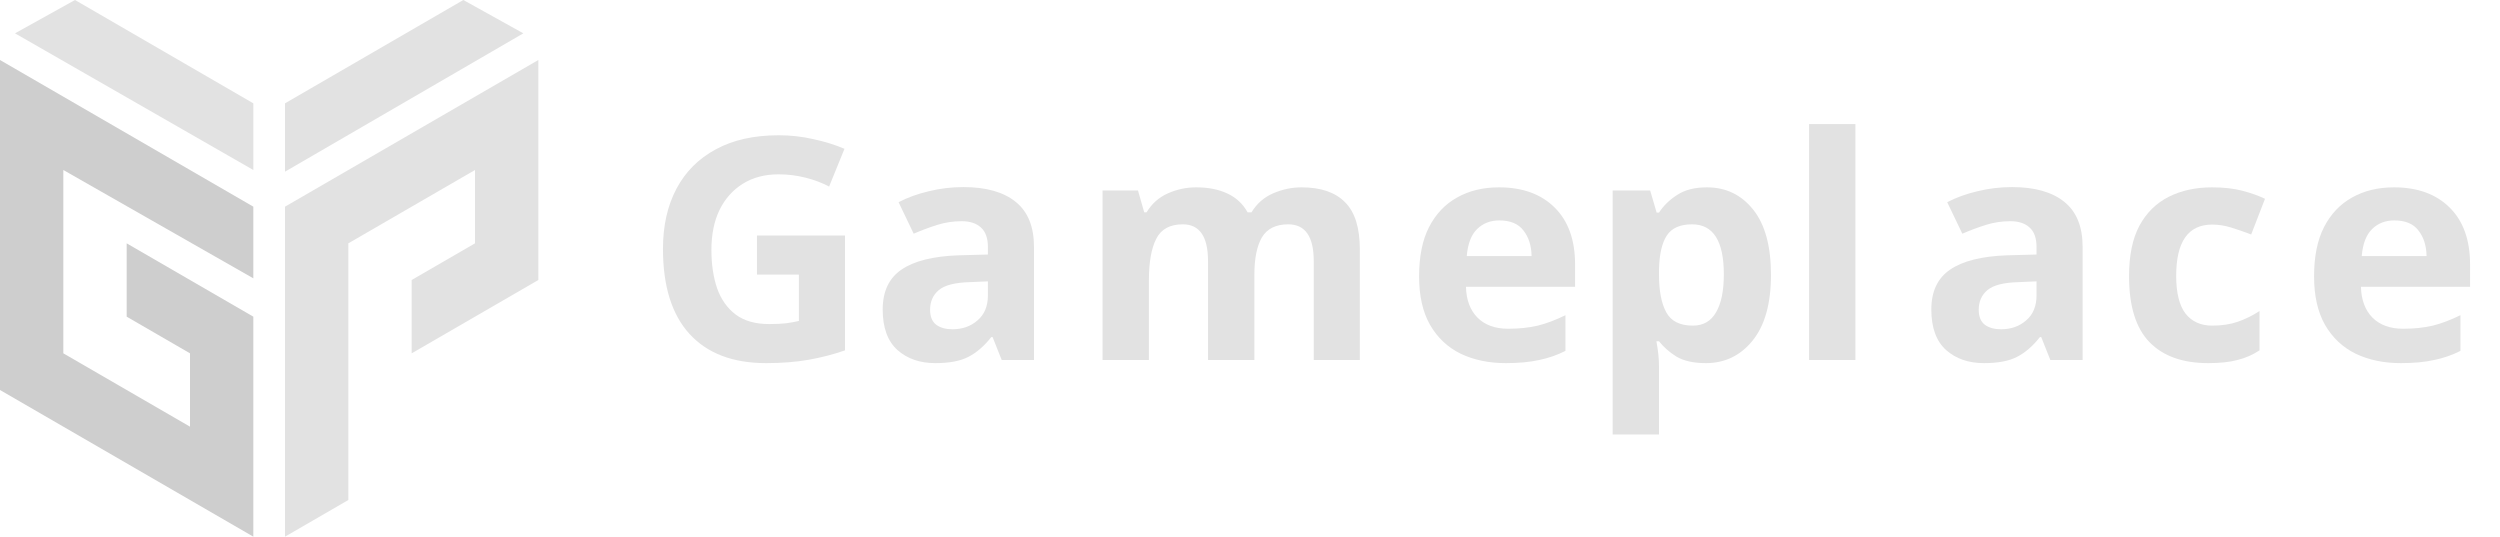
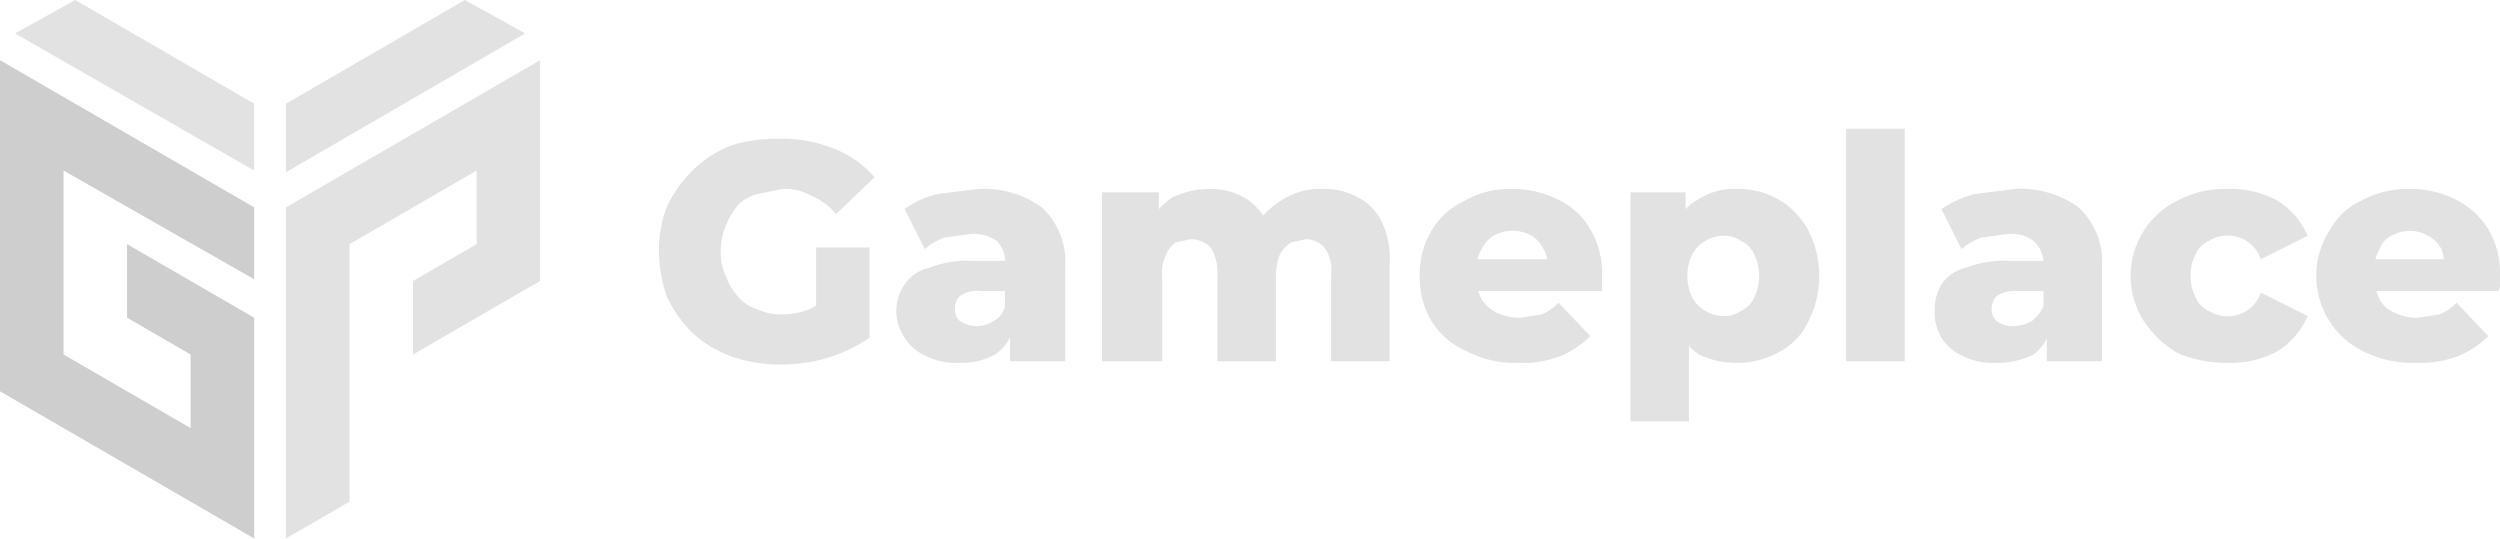
- <svg xmlns="http://www.w3.org/2000/svg" viewBox="0 0 150 32.2">
+ <svg xmlns="http://www.w3.org/2000/svg" viewBox="0 0 149.5 32.2">
  <defs>
-     <style>.cls-1,.cls-2{isolation:isolate;}.cls-2{font-size:18.62px;font-family:Montserrat-ExtraBold, Montserrat;font-weight:800;}.cls-2,.cls-7{fill:#e2e2e2;}.cls-3{letter-spacing:0.01em;}.cls-4{letter-spacing:0.01em;}.cls-5{letter-spacing:-0.01em;}.cls-6{fill:#cecece;}</style>
+     <style>.cls-1{isolation:isolate;}.cls-2{fill:#e2e2e2;}.cls-3{fill:#cecece;}</style>
  </defs>
  <g id="Capa_2" data-name="Capa 2">
    <g id="Grid">
-       <g id="Grupo_16" data-name="Grupo 16">
-         <g id="Gameplace" class="cls-1">
-           <text class="cls-2" transform="translate(38.7 21.6)">Ga<tspan class="cls-3" x="26" y="0">m</tspan>
-             <tspan x="45.6" y="0">epl</tspan>
-             <tspan class="cls-4" x="76.4" y="0">a</tspan>
-             <tspan class="cls-5" x="88.2" y="0">c</tspan>
-             <tspan x="99.3" y="0">e</tspan>
-           </text>
+       <g id="Gameplace" class="cls-1">
+         <g class="cls-1">
+           <path class="cls-2" d="M46.6,21.8a8.8,8.8,0,0,1-2.9-.5,6.8,6.8,0,0,1-2.3-1.4,8,8,0,0,1-1.5-2.1,8.7,8.7,0,0,1-.5-2.8,7.6,7.6,0,0,1,.5-2.7,8,8,0,0,1,1.5-2.1,7,7,0,0,1,2.3-1.5,9.2,9.2,0,0,1,2.9-.4,8.1,8.1,0,0,1,3.3.6,6.1,6.1,0,0,1,2.4,1.7L50,12.8a3.9,3.9,0,0,0-1.5-1.1,3.1,3.1,0,0,0-1.7-.4l-1.5.3a2.4,2.4,0,0,0-1.2.7,4.7,4.7,0,0,0-.7,1.2,4,4,0,0,0-.3,1.5,3.3,3.3,0,0,0,.3,1.5,3.5,3.5,0,0,0,.7,1.2,2.5,2.5,0,0,0,1.2.8,3.3,3.3,0,0,0,1.5.3,4.5,4.5,0,0,0,1.6-.3l1.6-.9,2,2.6a9.6,9.6,0,0,1-2.5,1.2A10.1,10.1,0,0,1,46.6,21.8Zm2.2-2.1V14.8H52v5.4Z" />
+           <path class="cls-2" d="M57.4,21.7a4,4,0,0,1-2-.4,2.8,2.8,0,0,1-1.3-1.1,2.8,2.8,0,0,1,0-3.2,2.4,2.4,0,0,1,1.5-1,6,6,0,0,1,2.5-.4h2.4v1.8H58.6a1.7,1.7,0,0,0-1.2.3,1.1,1.1,0,0,0-.3.8.9.9,0,0,0,.3.7,1.8,1.8,0,0,0,2,0,1.3,1.3,0,0,0,.7-.9l.5,1.3a2.6,2.6,0,0,1-1.1,1.6A4.1,4.1,0,0,1,57.4,21.7Zm3-.1V19.7l-.3-.5V15.7a1.7,1.7,0,0,0-.5-1.3A2.4,2.4,0,0,0,58,14l-1.5.2a3.5,3.5,0,0,0-1.2.7l-1.2-2.4a5.3,5.3,0,0,1,2-.9l2.4-.3a5.9,5.9,0,0,1,3.8,1.1,4.4,4.4,0,0,1,1.4,3.5v5.7Z" />
+           <path class="cls-2" d="M79.1,11.3a4.1,4.1,0,0,1,2.1.5,3.2,3.2,0,0,1,1.4,1.4,5,5,0,0,1,.5,2.6v5.8H79.6V16.4a2.2,2.2,0,0,0-.4-1.6,1.6,1.6,0,0,0-1.1-.5l-.9.2a1.9,1.9,0,0,0-.7.8,3.7,3.7,0,0,0-.2,1.2v5.1H72.8V16.4a2.8,2.8,0,0,0-.4-1.6,1.7,1.7,0,0,0-1.2-.5l-.9.2a1.7,1.7,0,0,0-.6.8,2.2,2.2,0,0,0-.2,1.2v5.1H65.9V11.5h3.4v2.8l-.7-.8a5,5,0,0,1,1.5-1.7,5.4,5.4,0,0,1,2.2-.5,4,4,0,0,1,2.4.7,3.8,3.8,0,0,1,1.4,2.2l-1.2-.3A4.4,4.4,0,0,1,76.6,12,4.1,4.1,0,0,1,79.1,11.3Z" />
+           <path class="cls-2" d="M90.8,21.7a6.2,6.2,0,0,1-3.1-.7,4.6,4.6,0,0,1-2.1-1.8,5,5,0,0,1-.7-2.7,5,5,0,0,1,.7-2.7,4.4,4.4,0,0,1,2-1.8,5.3,5.3,0,0,1,2.8-.7,6,6,0,0,1,2.7.6,4.4,4.4,0,0,1,2,1.8,5.1,5.1,0,0,1,.7,2.8v.9h-8V15.5h6.1l-1.4.6a1.6,1.6,0,0,0-.2-1.2,1.9,1.9,0,0,0-.7-.8,2.4,2.4,0,0,0-1.2-.3,2.3,2.3,0,0,0-1.1.3,1.9,1.9,0,0,0-.7.8,2.1,2.1,0,0,0-.3,1.2v.5a2.8,2.8,0,0,0,.3,1.3,2.3,2.3,0,0,0,.9.8,3.2,3.2,0,0,0,1.4.3l1.3-.2a3,3,0,0,0,1-.7l1.9,2a5.7,5.7,0,0,1-1.8,1.2A6.2,6.2,0,0,1,90.8,21.7Z" />
+           <path class="cls-2" d="M97.5,25.2V11.5h3.3v5l.2,3.4v5.3Zm6.3-3.5a5.1,5.1,0,0,1-2.2-.5,3.7,3.7,0,0,1-1.4-1.8,7.8,7.8,0,0,1-.4-2.9,7.8,7.8,0,0,1,.4-2.9,2.7,2.7,0,0,1,1.4-1.7,3.8,3.8,0,0,1,2.2-.6,4.7,4.7,0,0,1,4.3,2.4,6,6,0,0,1,0,5.6,3.9,3.9,0,0,1-1.8,1.8A5.1,5.1,0,0,1,103.8,21.7Zm-.7-2.8a1.7,1.7,0,0,0,1-.3,1.6,1.6,0,0,0,.8-.8,3,3,0,0,0,0-2.6,1.6,1.6,0,0,0-.8-.8,1.7,1.7,0,0,0-1-.3,2,2,0,0,0-1.1.3,2,2,0,0,0-.8.8,3,3,0,0,0,0,2.6,2,2,0,0,0,.8.8A2,2,0,0,0,103.1,18.9Z" />
+           <path class="cls-2" d="M110.4,21.6V7.7h3.5V21.6Z" />
+           <path class="cls-2" d="M119.4,21.7a4,4,0,0,1-2-.4,2.8,2.8,0,0,1-1.3-1.1,2.9,2.9,0,0,1-.4-1.6,2.9,2.9,0,0,1,.4-1.6,2.4,2.4,0,0,1,1.5-1,6.2,6.2,0,0,1,2.5-.4h2.4v1.8h-1.9a2.1,2.1,0,0,0-1.2.3,1.1,1.1,0,0,0-.3.8.9.9,0,0,0,.3.7,1.7,1.7,0,0,0,1,.3,2.3,2.3,0,0,0,1.1-.3,2.2,2.2,0,0,0,.7-.9l.4,1.3a2.5,2.5,0,0,1-1,1.6A4.8,4.8,0,0,1,119.4,21.7Zm3-.1V19.7l-.2-.5V15.7a1.8,1.8,0,0,0-.6-1.3A2.2,2.2,0,0,0,120,14l-1.5.2a3.5,3.5,0,0,0-1.2.7l-1.2-2.4a6.1,6.1,0,0,1,2-.9l2.4-.3a5.9,5.9,0,0,1,3.8,1.1,4.4,4.4,0,0,1,1.4,3.5v5.7Z" />
+           <path class="cls-2" d="M133.2,21.7a7.3,7.3,0,0,1-3-.6,6.1,6.1,0,0,1-2-1.9,5,5,0,0,1,0-5.4,4.9,4.9,0,0,1,2-1.8,6,6,0,0,1,3-.7,5.8,5.8,0,0,1,3,.7,4.6,4.6,0,0,1,1.8,2.1l-2.8,1.4a2.1,2.1,0,0,0-3.1-1.1,1.6,1.6,0,0,0-.8.8,2.5,2.5,0,0,0-.3,1.3,2.8,2.8,0,0,0,.3,1.3,1.6,1.6,0,0,0,.8.8,2.1,2.1,0,0,0,3.1-1.1l2.8,1.4a4.6,4.6,0,0,1-1.8,2.1A5.8,5.8,0,0,1,133.2,21.7Z" />
+           <path class="cls-2" d="M144.5,21.7a6.6,6.6,0,0,1-3.2-.7,4.9,4.9,0,0,1-2-1.8,5,5,0,0,1,0-5.4,4.1,4.1,0,0,1,1.9-1.8,5.7,5.7,0,0,1,2.9-.7,6,6,0,0,1,2.7.6,4.9,4.9,0,0,1,2,1.8,5.1,5.1,0,0,1,.7,2.8V17a.6.6,0,0,1-.1.4h-7.9V15.5h6.1l-1.4.6a3.7,3.7,0,0,0-.2-1.2,2,2,0,0,0-.8-.8,2.2,2.2,0,0,0-2.2,0,1.4,1.4,0,0,0-.7.8,2.1,2.1,0,0,0-.3,1.2v.5a2.8,2.8,0,0,0,.3,1.3,1.8,1.8,0,0,0,.9.8,2.9,2.9,0,0,0,1.4.3l1.3-.2a3,3,0,0,0,1-.7l1.9,2a5.7,5.7,0,0,1-1.8,1.2A6.6,6.6,0,0,1,144.5,21.7Z" />
        </g>
-         <path id="Trazado_17" data-name="Trazado 17" class="cls-6" d="M15.2,12.4,0,3.6V23.4l15.2,8.8V19L7.6,14.6V19l3.8,2.2v4.4L3.8,21.2v-11l11.4,6.5Z" />
-         <path id="Trazado_18" data-name="Trazado 18" class="cls-7" d="M4.5,0,15.2,6.2v4L.9,2Z" />
-         <path id="Trazado_19" data-name="Trazado 19" class="cls-7" d="M31.4,2,17.1,10.3V6.2L27.8,0Z" />
-         <path id="Trazado_20" data-name="Trazado 20" class="cls-7" d="M20.9,14.6l7.6-4.4v4.4l-3.8,2.2v4.4l7.6-4.4V3.6L17.1,12.4V32.2L20.9,30Z" />
      </g>
+       <path id="Trazado_17" data-name="Trazado 17" class="cls-3" d="M15.2,12.4,0,3.6V23.4l15.2,8.8V19L7.6,14.6V19l3.8,2.2v4.4L3.8,21.2v-11l11.4,6.5Z" />
+       <path id="Trazado_18" data-name="Trazado 18" class="cls-2" d="M4.5,0,15.2,6.2v4L.9,2Z" />
+       <path id="Trazado_19" data-name="Trazado 19" class="cls-2" d="M31.4,2,17.1,10.3V6.2L27.8,0Z" />
+       <path id="Trazado_20" data-name="Trazado 20" class="cls-2" d="M20.9,14.6l7.6-4.4v4.4l-3.8,2.2v4.4l7.6-4.4V3.6L17.1,12.4V32.2L20.9,30Z" />
    </g>
  </g>
</svg>
